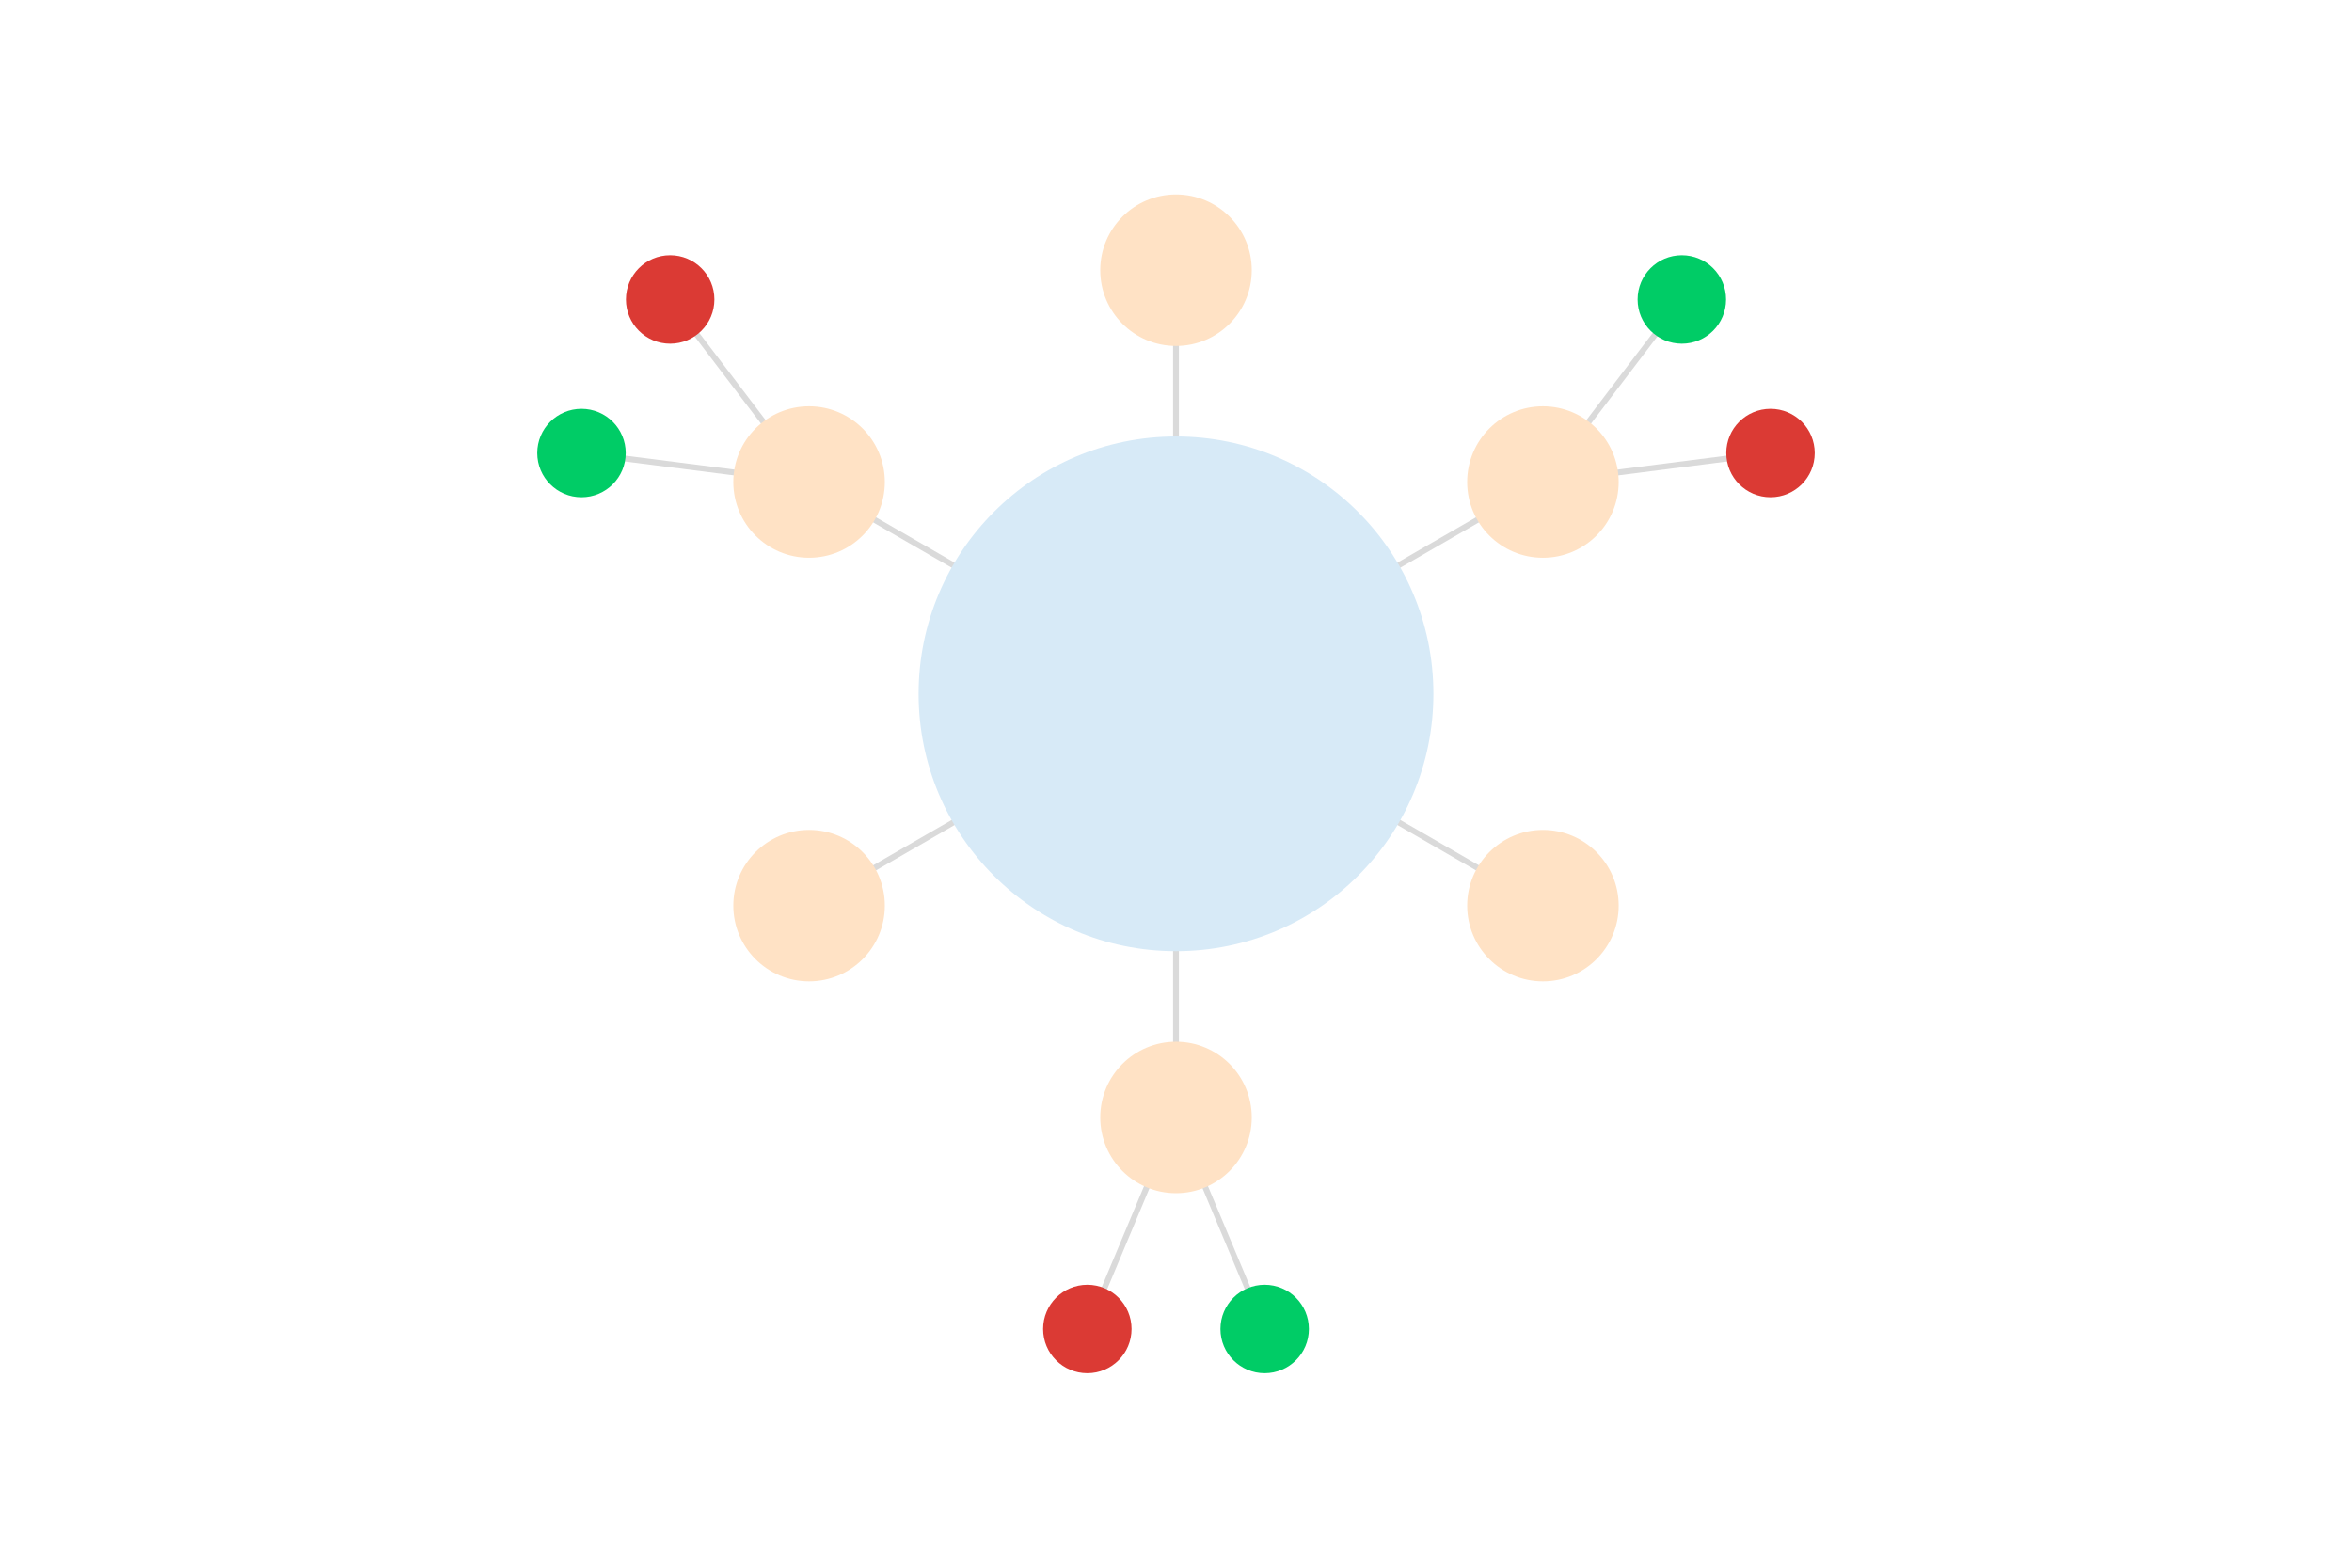
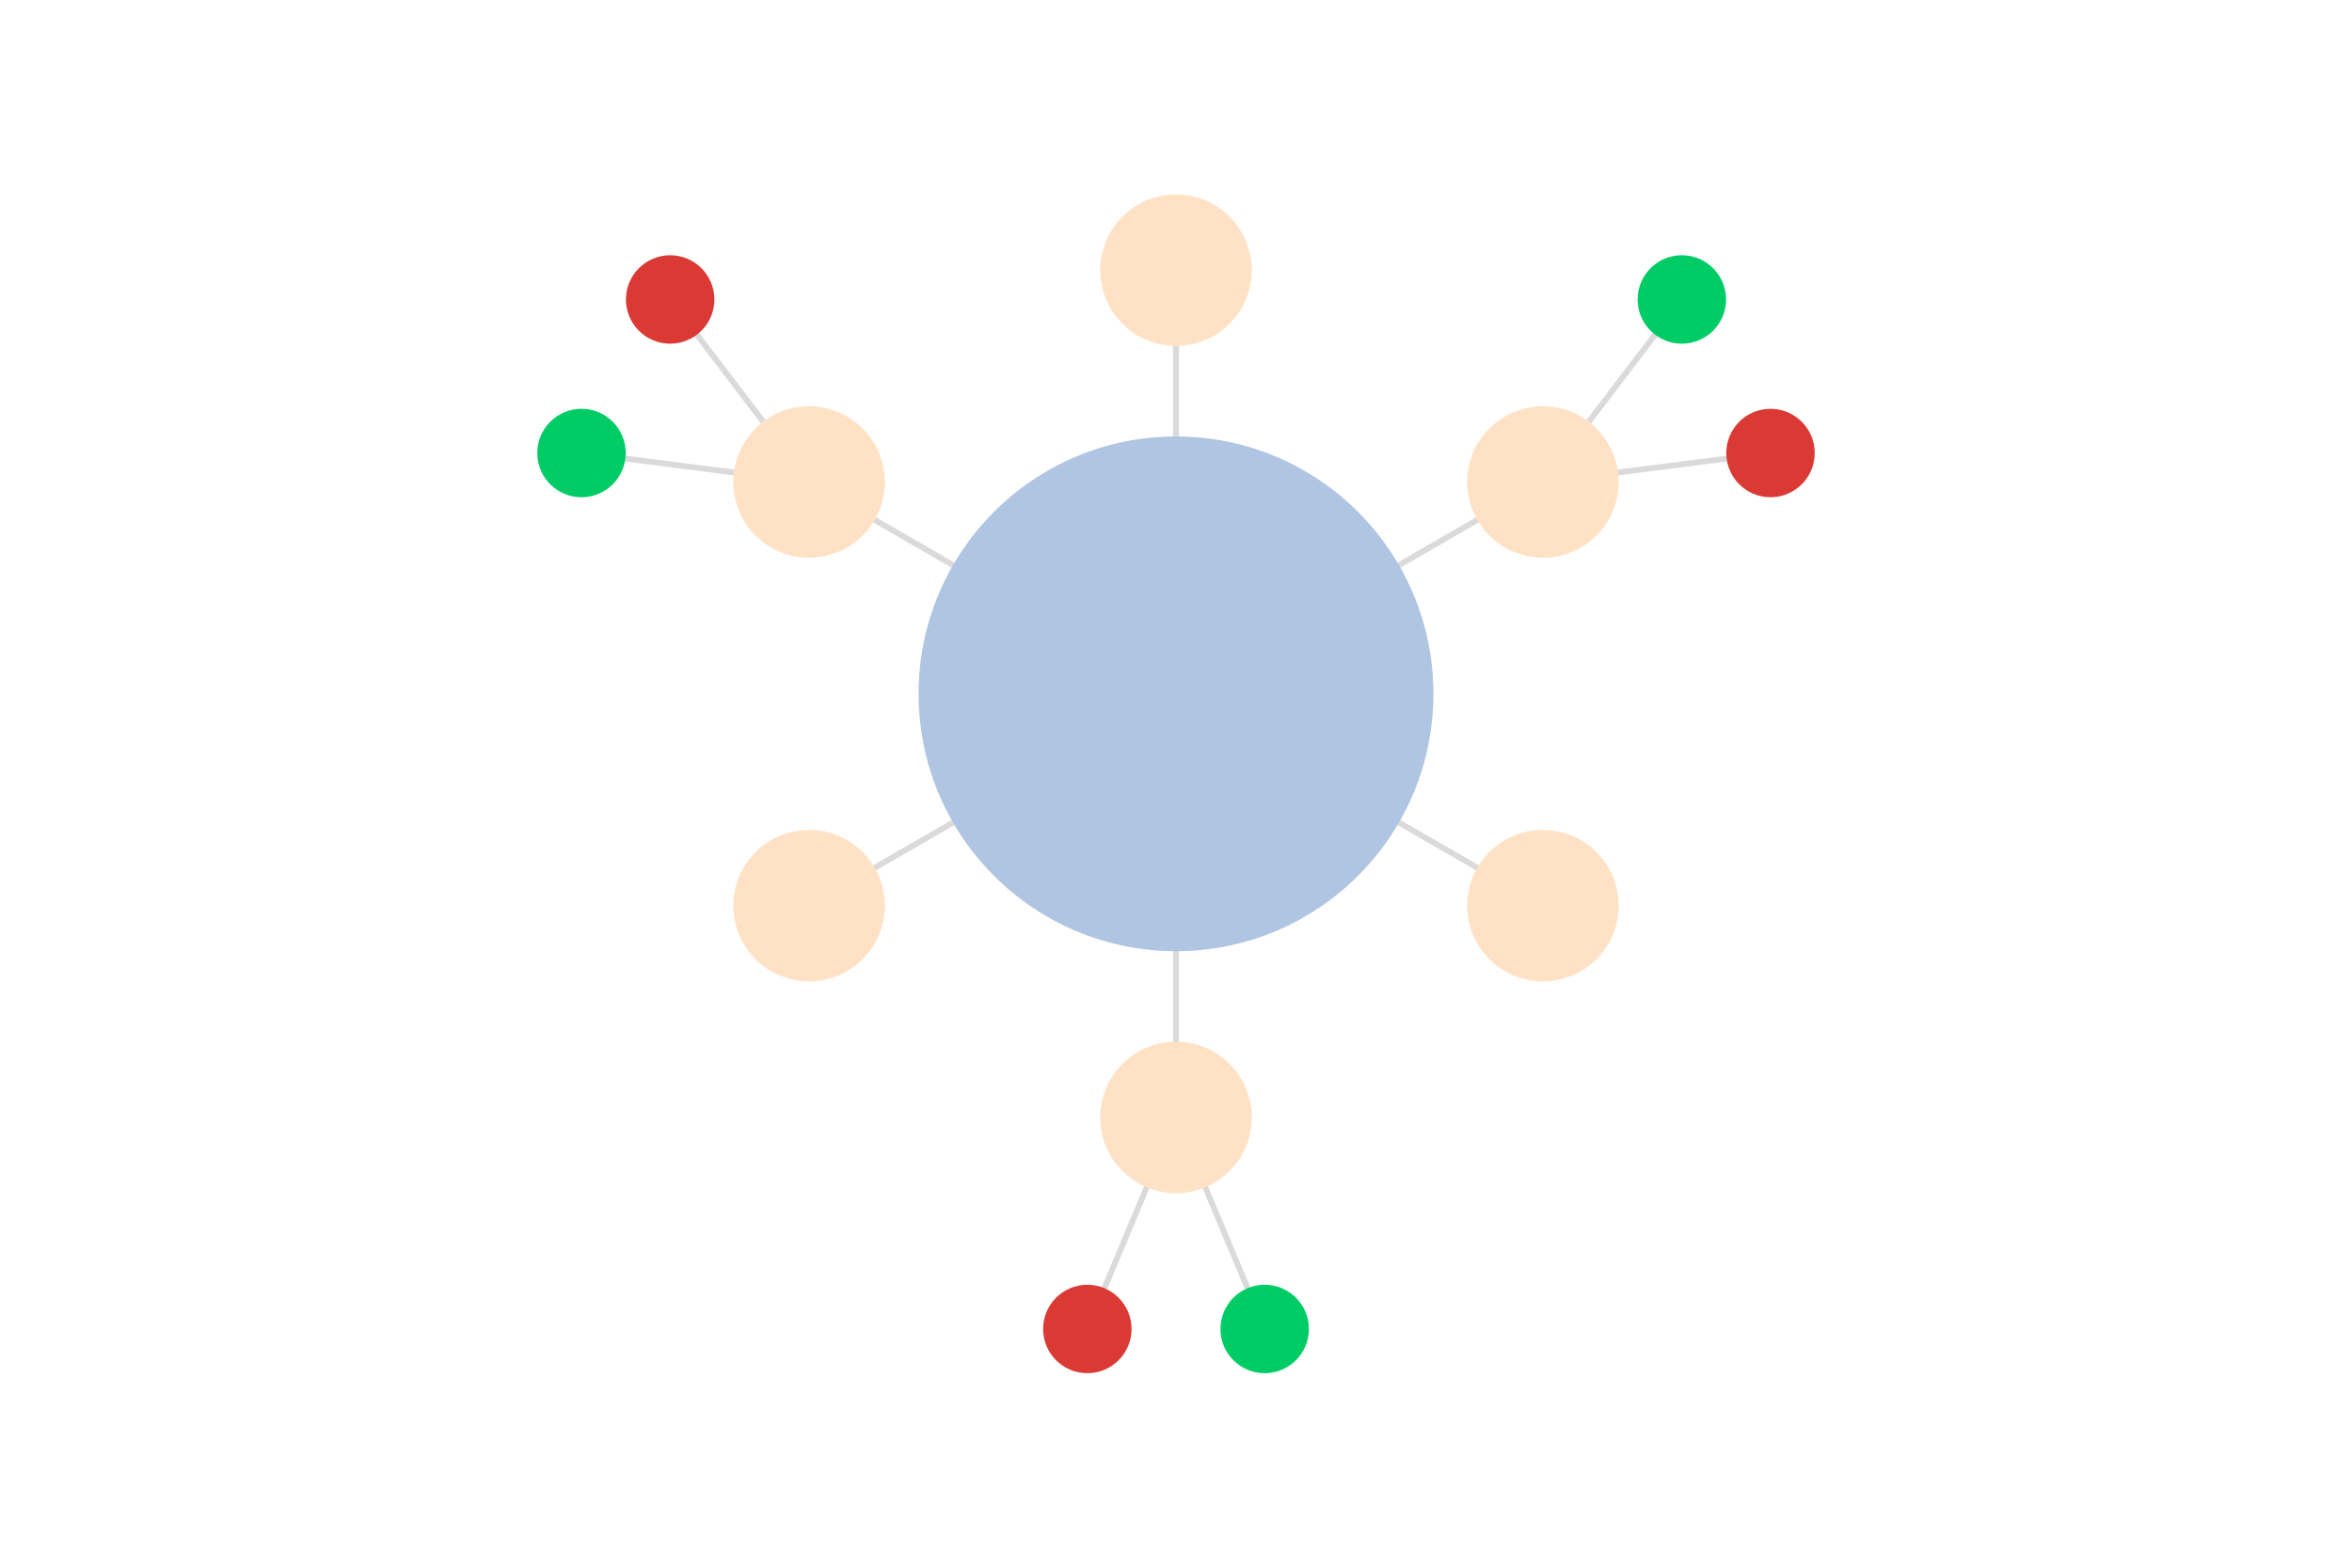
<svg xmlns="http://www.w3.org/2000/svg" id="Livello_1" viewBox="0 0 300 200">
-   <defs>
-     <style>.cls-1{fill:none;}.cls-1,.cls-2{stroke:#dadada;stroke-miterlimit:10;stroke-width:.743px;}.cls-2{fill:#9d9d9c;}.cls-3{fill:#d7eaf7;}.cls-4{fill:#db3a34;}.cls-5{fill:#0c6;}.cls-6{fill:#ffe2c5;}</style>
-   </defs>
-   <polyline class="cls-1" points="161.31 169.547 150 142.559 138.69 169.547" />
-   <polyline class="cls-1" points="74.17 57.795 103.197 61.494 85.48 38.205" />
-   <polyline class="cls-1" points="225.83 57.795 196.803 61.494 214.52 38.205" />
+   <polyline points="161.31 169.547 150 142.559 138.69 169.547" fill="none" stroke="#dadada" stroke-miterlimit="10" stroke-width=".743" />
+   <polyline points="74.17 57.795 103.197 61.494 85.48 38.205" fill="none" stroke="#dadada" stroke-miterlimit="10" stroke-width=".743" />
+   <polyline points="225.83 57.795 196.803 61.494 214.52 38.205" fill="none" stroke="#dadada" stroke-miterlimit="10" stroke-width=".743" />
  <g id="_Ripetizione_radiale_">
-     <line class="cls-2" x1="150" y1="102.023" x2="150" y2="142.617" />
+     <line x1="150" y1="102.023" x2="150" y2="142.617" fill="#9d9d9c" stroke="#dadada" stroke-miterlimit="10" stroke-width=".743" />
  </g>
  <g id="_Ripetizione_radiale_-2">
-     <line class="cls-2" x1="138.302" y1="95.27" x2="103.147" y2="115.567" />
+     <line x1="138.302" y1="95.27" x2="103.147" y2="115.567" fill="#9d9d9c" stroke="#dadada" stroke-miterlimit="10" stroke-width=".743" />
  </g>
  <g id="_Ripetizione_radiale_-3">
-     <line class="cls-2" x1="138.301" y1="81.762" x2="103.146" y2="61.465" />
+     <line x1="138.301" y1="81.762" x2="103.146" y2="61.465" fill="#9d9d9c" stroke="#dadada" stroke-miterlimit="10" stroke-width=".743" />
  </g>
  <g id="_Ripetizione_radiale_-4">
-     <line class="cls-2" x1="150" y1="75.008" x2="150" y2="34.414" />
+     <line x1="150" y1="75.008" x2="150" y2="34.414" fill="#9d9d9c" stroke="#dadada" stroke-miterlimit="10" stroke-width=".743" />
  </g>
  <g id="_Ripetizione_radiale_-5">
-     <line class="cls-2" x1="161.699" y1="81.762" x2="196.854" y2="61.465" />
+     <line x1="161.699" y1="81.762" x2="196.854" y2="61.465" fill="#9d9d9c" stroke="#dadada" stroke-miterlimit="10" stroke-width=".743" />
  </g>
  <g id="_Ripetizione_radiale_-6">
-     <line class="cls-2" x1="161.698" y1="95.27" x2="196.853" y2="115.567" />
+     <line x1="161.698" y1="95.27" x2="196.853" y2="115.567" fill="#9d9d9c" stroke="#dadada" stroke-miterlimit="10" stroke-width=".743" />
  </g>
-   <circle class="cls-3" cx="150" cy="88.516" r="32.833" />
+   <circle cx="150" cy="88.516" r="32.833" fill="#b0c5e2" />
  <g id="_Ripetizione_radiale_-7">
-     <path class="cls-6" d="M140.338,142.559c0-5.336,4.326-9.662,9.662-9.662,5.336,0,9.662,4.326,9.662,9.662,0,5.336-4.326,9.662-9.662,9.662-5.336,0-9.662-4.326-9.662-9.662Z" />
+     <path d="M140.338,142.559c0-5.336,4.326-9.662,9.662-9.662,5.336,0,9.662,4.326,9.662,9.662s-4.326,9.662-9.662,9.662c-5.336,0-9.662-4.326-9.662-9.662Z" fill="#ffe2c5" />
  </g>
  <g id="_Ripetizione_radiale_-8">
-     <circle class="cls-6" cx="103.198" cy="115.537" r="9.662" />
+     <circle cx="103.198" cy="115.537" r="9.662" fill="#ffe2c5" />
  </g>
  <g id="_Ripetizione_radiale_-9">
-     <circle class="cls-6" cx="103.197" cy="61.494" r="9.662" />
+     <circle cx="103.197" cy="61.494" r="9.662" fill="#ffe2c5" />
  </g>
  <g id="_Ripetizione_radiale_-10">
-     <path class="cls-6" d="M159.662,34.473c0,5.336-4.326,9.662-9.662,9.662-5.336,0-9.662-4.326-9.662-9.662,0-5.336,4.326-9.662,9.662-9.662,5.336,0,9.662,4.326,9.662,9.662Z" />
+     <path d="M159.662,34.473c0,5.336-4.326,9.662-9.662,9.662-5.336,0-9.662-4.326-9.662-9.662s4.326-9.662,9.662-9.662c5.336,0,9.662,4.326,9.662,9.662Z" fill="#ffe2c5" />
  </g>
  <g id="_Ripetizione_radiale_-11">
-     <circle class="cls-6" cx="196.801" cy="61.495" r="9.662" />
+     <circle cx="196.801" cy="61.495" r="9.662" fill="#ffe2c5" />
  </g>
  <g id="_Ripetizione_radiale_-12">
-     <circle class="cls-6" cx="196.803" cy="115.538" r="9.662" />
+     <circle cx="196.803" cy="115.538" r="9.662" fill="#ffe2c5" />
  </g>
  <g id="_Ripetizione_radiale_-13">
-     <circle class="cls-4" cx="138.69" cy="169.547" r="5.642" />
-     <circle class="cls-5" cx="161.31" cy="169.547" r="5.642" />
+     <circle cx="138.69" cy="169.547" r="5.642" fill="#db3a34" />
+     <circle cx="161.31" cy="169.547" r="5.642" fill="#0c6" />
  </g>
-   <circle class="cls-4" cx="85.48" cy="38.205" r="5.642" />
-   <circle class="cls-5" cx="74.17" cy="57.795" r="5.642" />
+   <circle cx="85.48" cy="38.205" r="5.642" fill="#db3a34" />
+   <circle cx="74.17" cy="57.795" r="5.642" fill="#0c6" />
  <g id="_Ripetizione_radiale_-14">
-     <circle class="cls-4" cx="225.83" cy="57.795" r="5.642" />
-     <circle class="cls-5" cx="214.52" cy="38.205" r="5.642" />
+     <circle cx="225.83" cy="57.795" r="5.642" fill="#db3a34" />
+     <circle cx="214.52" cy="38.205" r="5.642" fill="#0c6" />
  </g>
</svg>
